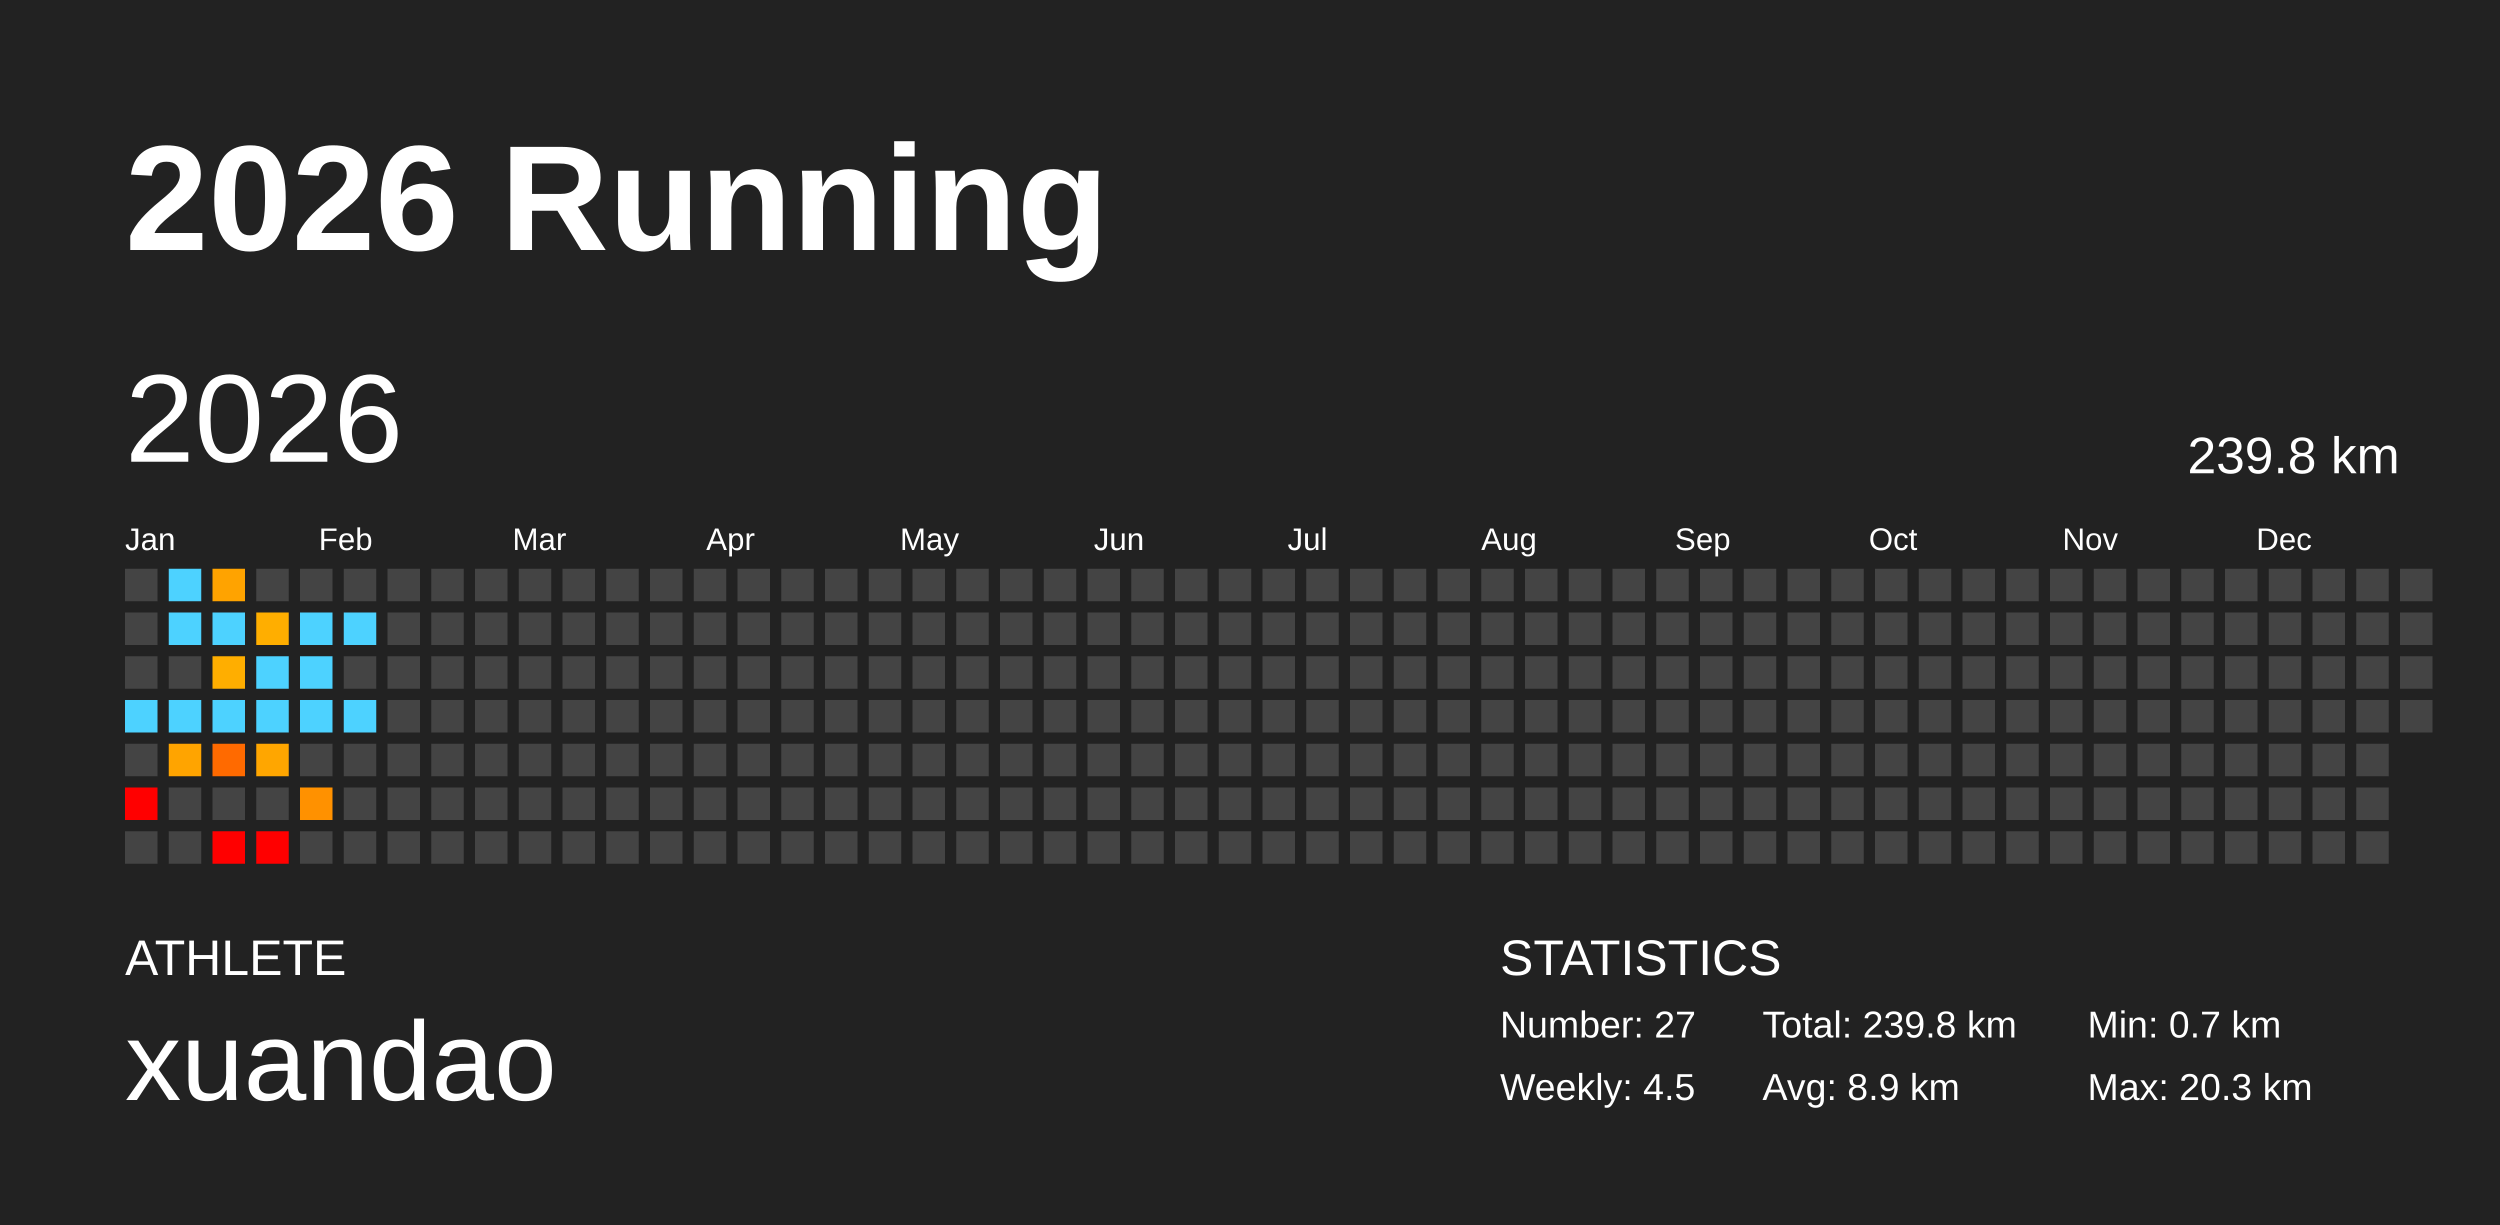
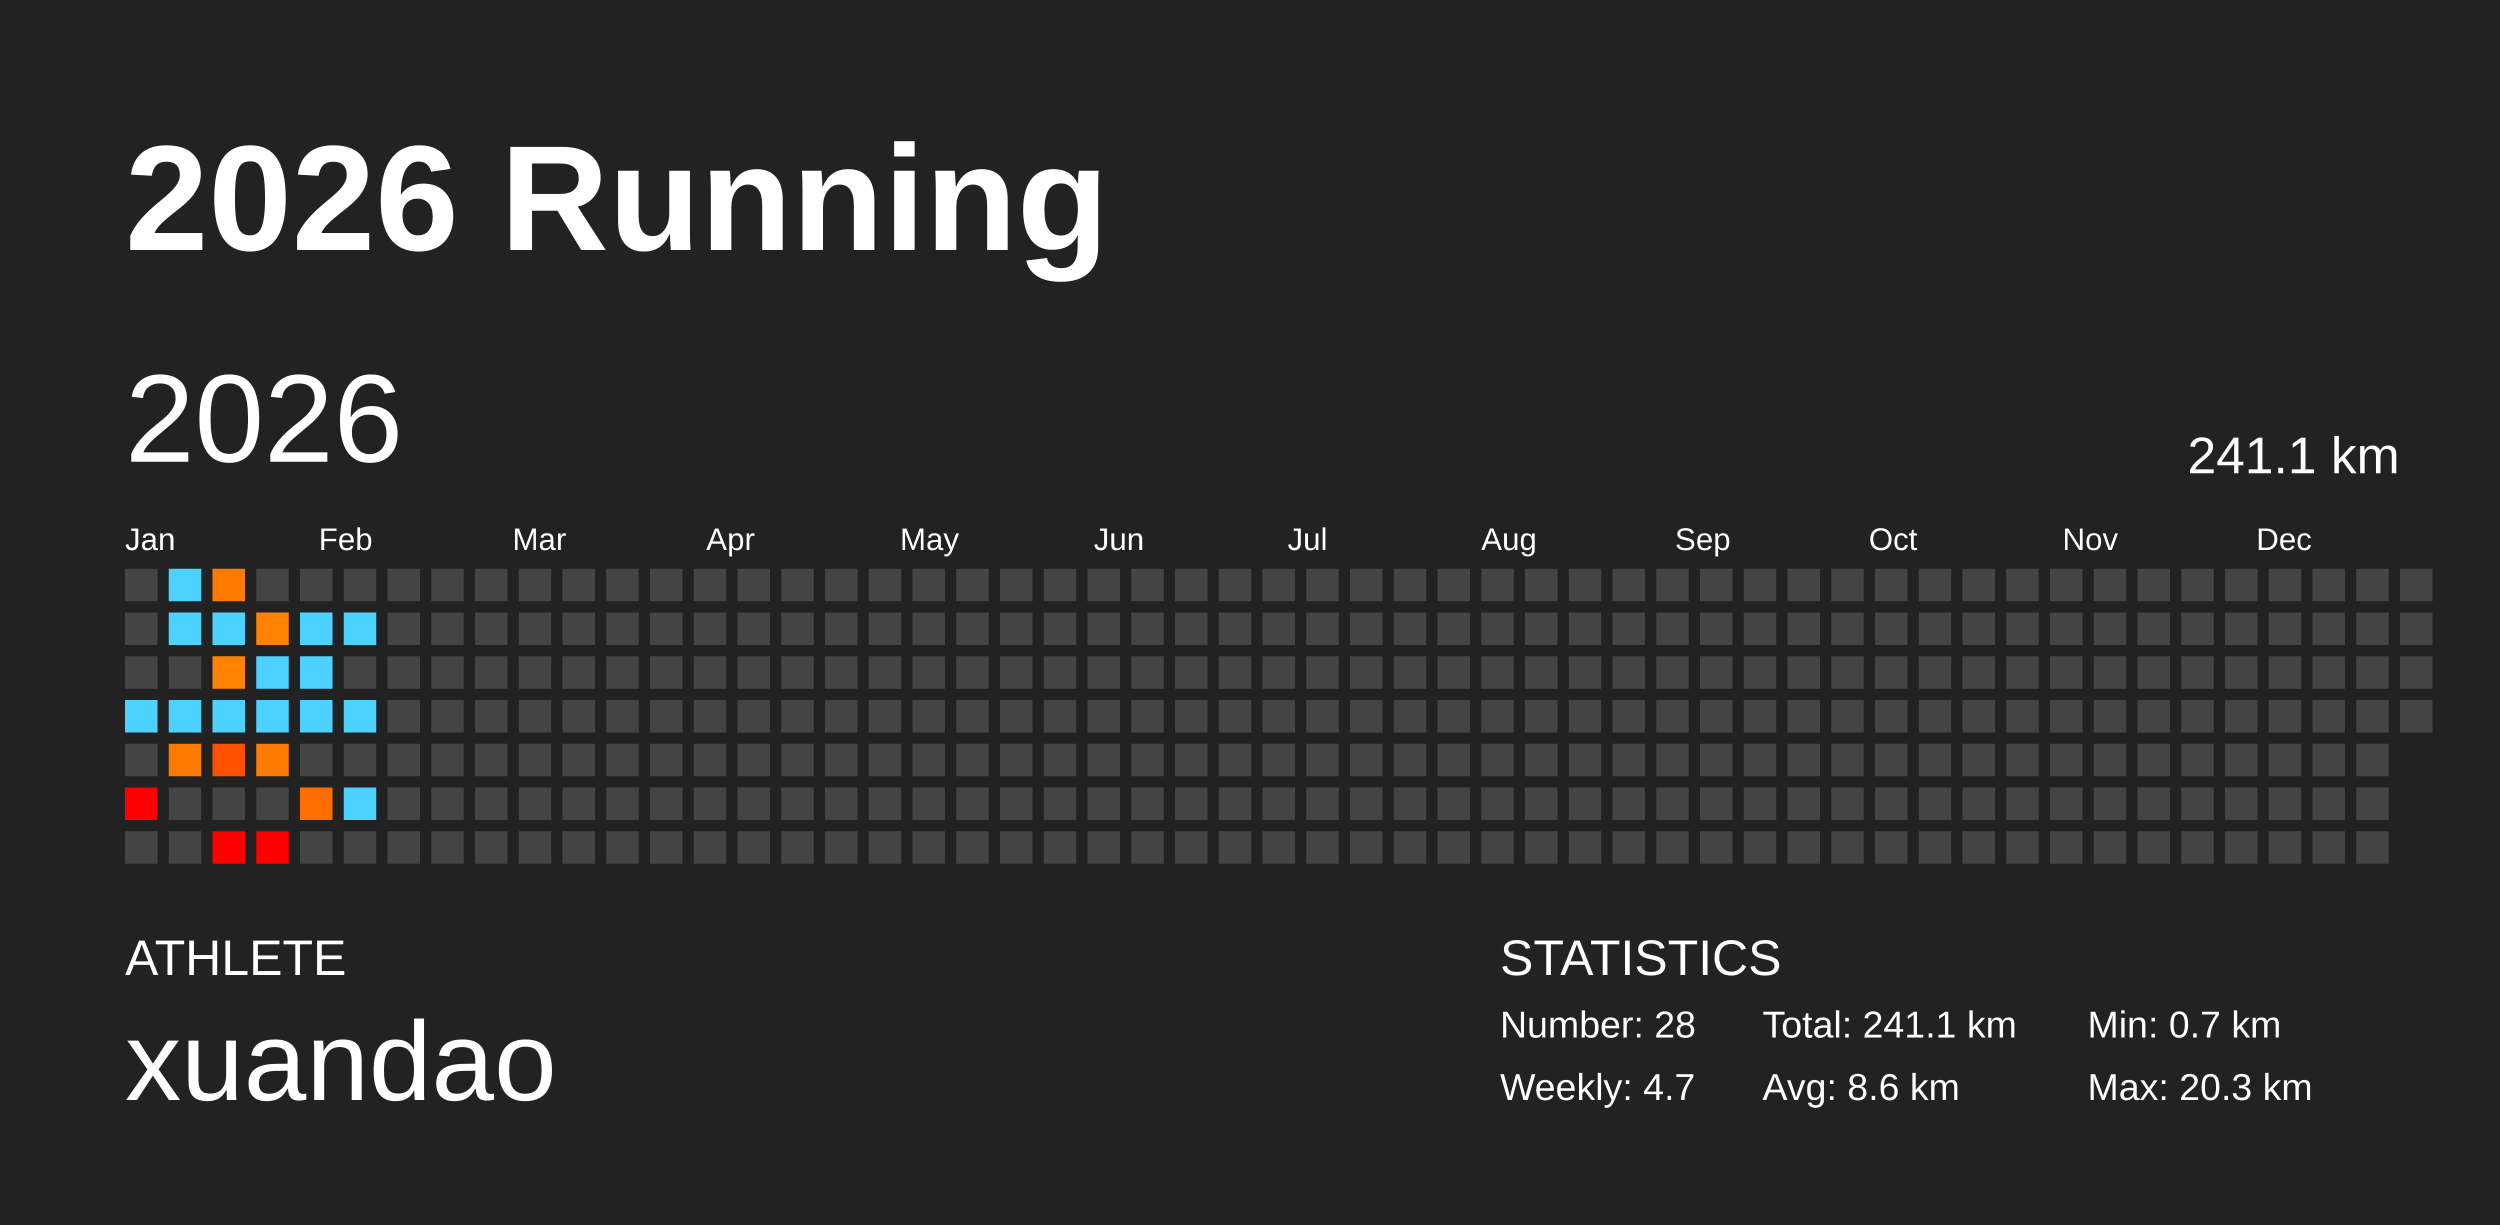
<svg xmlns="http://www.w3.org/2000/svg" baseProfile="full" height="98mm" version="1.1" viewBox="0,0,200,98" width="200mm">
  <defs />
  <rect fill="#222222" height="98" width="200" x="0" y="0" />
  <text fill="#FFFFFF" style="font-size:12px; font-family:Arial; font-weight:bold;" x="10" y="20">2026 Running</text>
  <text fill="#FFFFFF" style="font-size:4px; font-family:Arial" x="10" y="78">ATHLETE</text>
  <text fill="#FFFFFF" style="font-size:9px; font-family:Arial" x="10" y="88">xuandao</text>
  <text fill="#FFFFFF" style="font-size:4px; font-family:Arial" x="120" y="78">STATISTICS</text>
-   <text fill="#FFFFFF" style="font-size:3px; font-family:Arial" x="120" y="83">Number: 27</text>
-   <text fill="#FFFFFF" style="font-size:3px; font-family:Arial" x="120" y="88">Weekly: 4.5</text>
-   <text fill="#FFFFFF" style="font-size:3px; font-family:Arial" x="141" y="83">Total: 239.8 km</text>
-   <text fill="#FFFFFF" style="font-size:3px; font-family:Arial" x="141" y="88">Avg: 8.9 km</text>
+   <text fill="#FFFFFF" style="font-size:3px; font-family:Arial" x="120" y="83">Number: 28</text>
+   <text fill="#FFFFFF" style="font-size:3px; font-family:Arial" x="120" y="88">Weekly: 4.7</text>
+   <text fill="#FFFFFF" style="font-size:3px; font-family:Arial" x="141" y="83">Total: 241.1 km</text>
+   <text fill="#FFFFFF" style="font-size:3px; font-family:Arial" x="141" y="88">Avg: 8.6 km</text>
  <text fill="#FFFFFF" style="font-size:3px; font-family:Arial" x="167" y="83">Min: 0.7 km</text>
  <text fill="#FFFFFF" style="font-size:3px; font-family:Arial" x="167" y="88">Max: 20.3 km</text>
  <text dominant-baseline="hanging" fill="#FFFFFF" style="font-size:10.0px; font-family:Arial;" x="10" y="30">2026</text>
-   <text dominant-baseline="hanging" fill="#FFFFFF" style="font-size:4.125px; font-family:Arial;" x="175" y="35">239.8 km</text>
+   <text dominant-baseline="hanging" fill="#FFFFFF" style="font-size:4.125px; font-family:Arial;" x="175" y="35">241.1 km</text>
  <text fill="#FFFFFF" style="font-size:2.5px; font-family:Arial" x="10.0" y="44">Jan</text>
  <text fill="#FFFFFF" style="font-size:2.5px; font-family:Arial" x="25.5" y="44">Feb</text>
  <text fill="#FFFFFF" style="font-size:2.5px; font-family:Arial" x="41.0" y="44">Mar</text>
  <text fill="#FFFFFF" style="font-size:2.5px; font-family:Arial" x="56.5" y="44">Apr</text>
  <text fill="#FFFFFF" style="font-size:2.5px; font-family:Arial" x="72.0" y="44">May</text>
  <text fill="#FFFFFF" style="font-size:2.5px; font-family:Arial" x="87.5" y="44">Jun</text>
  <text fill="#FFFFFF" style="font-size:2.5px; font-family:Arial" x="103.0" y="44">Jul</text>
  <text fill="#FFFFFF" style="font-size:2.5px; font-family:Arial" x="118.5" y="44">Aug</text>
  <text fill="#FFFFFF" style="font-size:2.5px; font-family:Arial" x="134.0" y="44">Sep</text>
  <text fill="#FFFFFF" style="font-size:2.5px; font-family:Arial" x="149.5" y="44">Oct</text>
  <text fill="#FFFFFF" style="font-size:2.5px; font-family:Arial" x="165.0" y="44">Nov</text>
  <text fill="#FFFFFF" style="font-size:2.5px; font-family:Arial" x="180.5" y="44">Dec</text>
  <rect fill="#444444" height="2.6" width="2.6" x="10.0" y="45.5" />
  <rect fill="#444444" height="2.6" width="2.6" x="10.0" y="49.0" />
  <rect fill="#444444" height="2.6" width="2.6" x="10.0" y="52.5" />
  <rect fill="#4dd2ff" height="2.6" width="2.6" x="10.0" y="56.0" />
  <rect fill="#444444" height="2.6" width="2.6" x="10.0" y="59.5" />
  <rect fill="red" height="2.6" width="2.6" x="10.0" y="63.0" />
  <rect fill="#444444" height="2.6" width="2.6" x="10.0" y="66.5" />
  <rect fill="#4dd2ff" height="2.6" width="2.6" x="13.5" y="45.5" />
  <rect fill="#4dd2ff" height="2.6" width="2.6" x="13.5" y="49.0" />
  <rect fill="#444444" height="2.6" width="2.6" x="13.5" y="52.5" />
  <rect fill="#4dd2ff" height="2.6" width="2.6" x="13.5" y="56.0" />
-   <rect fill="#ffa400" height="2.6" width="2.6" x="13.5" y="59.5" />
+   <rect fill="#ff7b00" height="2.6" width="2.6" x="13.5" y="59.5" />
  <rect fill="#444444" height="2.6" width="2.6" x="13.5" y="63.0" />
  <rect fill="#444444" height="2.6" width="2.6" x="13.5" y="66.5" />
-   <rect fill="#ffa300" height="2.6" width="2.6" x="17.0" y="45.5" />
+   <rect fill="#ff7b00" height="2.6" width="2.6" x="17.0" y="45.5" />
  <rect fill="#4dd2ff" height="2.6" width="2.6" x="17.0" y="49.0" />
-   <rect fill="#ffae00" height="2.6" width="2.6" x="17.0" y="52.5" />
+   <rect fill="#ff8300" height="2.6" width="2.6" x="17.0" y="52.5" />
  <rect fill="#4dd2ff" height="2.6" width="2.6" x="17.0" y="56.0" />
-   <rect fill="#ff6a00" height="2.6" width="2.6" x="17.0" y="59.5" />
+   <rect fill="#ff5000" height="2.6" width="2.6" x="17.0" y="59.5" />
  <rect fill="#444444" height="2.6" width="2.6" x="17.0" y="63.0" />
  <rect fill="red" height="2.6" width="2.6" x="17.0" y="66.5" />
  <rect fill="#444444" height="2.6" width="2.6" x="20.5" y="45.5" />
-   <rect fill="#ffae00" height="2.6" width="2.6" x="20.5" y="49.0" />
+   <rect fill="#ff8300" height="2.6" width="2.6" x="20.5" y="49.0" />
  <rect fill="#4dd2ff" height="2.6" width="2.6" x="20.5" y="52.5" />
  <rect fill="#4dd2ff" height="2.6" width="2.6" x="20.5" y="56.0" />
-   <rect fill="#ffa600" height="2.6" width="2.6" x="20.5" y="59.5" />
+   <rect fill="#ff7c00" height="2.6" width="2.6" x="20.5" y="59.5" />
  <rect fill="#444444" height="2.6" width="2.6" x="20.5" y="63.0" />
  <rect fill="red" height="2.6" width="2.6" x="20.5" y="66.5" />
  <rect fill="#444444" height="2.6" width="2.6" x="24.0" y="45.5" />
  <rect fill="#4dd2ff" height="2.6" width="2.6" x="24.0" y="49.0" />
  <rect fill="#4dd2ff" height="2.6" width="2.6" x="24.0" y="52.5" />
  <rect fill="#4dd2ff" height="2.6" width="2.6" x="24.0" y="56.0" />
  <rect fill="#444444" height="2.6" width="2.6" x="24.0" y="59.5" />
-   <rect fill="#ff9100" height="2.6" width="2.6" x="24.0" y="63.0" />
+   <rect fill="#ff6d00" height="2.6" width="2.6" x="24.0" y="63.0" />
  <rect fill="#444444" height="2.6" width="2.6" x="24.0" y="66.5" />
  <rect fill="#444444" height="2.6" width="2.6" x="27.5" y="45.5" />
  <rect fill="#4dd2ff" height="2.6" width="2.6" x="27.5" y="49.0" />
  <rect fill="#444444" height="2.6" width="2.6" x="27.5" y="52.5" />
  <rect fill="#4dd2ff" height="2.6" width="2.6" x="27.5" y="56.0" />
  <rect fill="#444444" height="2.6" width="2.6" x="27.5" y="59.5" />
-   <rect fill="#444444" height="2.6" width="2.6" x="27.5" y="63.0" />
+   <rect fill="#4dd2ff" height="2.6" width="2.6" x="27.5" y="63.0" />
  <rect fill="#444444" height="2.6" width="2.6" x="27.5" y="66.5" />
  <rect fill="#444444" height="2.6" width="2.6" x="31.0" y="45.5" />
  <rect fill="#444444" height="2.6" width="2.6" x="31.0" y="49.0" />
  <rect fill="#444444" height="2.6" width="2.6" x="31.0" y="52.5" />
  <rect fill="#444444" height="2.6" width="2.6" x="31.0" y="56.0" />
  <rect fill="#444444" height="2.6" width="2.6" x="31.0" y="59.5" />
  <rect fill="#444444" height="2.6" width="2.6" x="31.0" y="63.0" />
  <rect fill="#444444" height="2.6" width="2.6" x="31.0" y="66.5" />
  <rect fill="#444444" height="2.6" width="2.6" x="34.5" y="45.5" />
  <rect fill="#444444" height="2.6" width="2.6" x="34.5" y="49.0" />
  <rect fill="#444444" height="2.6" width="2.6" x="34.5" y="52.5" />
  <rect fill="#444444" height="2.6" width="2.6" x="34.5" y="56.0" />
  <rect fill="#444444" height="2.6" width="2.6" x="34.5" y="59.5" />
  <rect fill="#444444" height="2.6" width="2.6" x="34.5" y="63.0" />
  <rect fill="#444444" height="2.6" width="2.6" x="34.5" y="66.5" />
  <rect fill="#444444" height="2.6" width="2.6" x="38.0" y="45.5" />
  <rect fill="#444444" height="2.6" width="2.6" x="38.0" y="49.0" />
  <rect fill="#444444" height="2.6" width="2.6" x="38.0" y="52.5" />
  <rect fill="#444444" height="2.6" width="2.6" x="38.0" y="56.0" />
  <rect fill="#444444" height="2.6" width="2.6" x="38.0" y="59.5" />
  <rect fill="#444444" height="2.6" width="2.6" x="38.0" y="63.0" />
  <rect fill="#444444" height="2.6" width="2.6" x="38.0" y="66.5" />
  <rect fill="#444444" height="2.6" width="2.6" x="41.5" y="45.5" />
  <rect fill="#444444" height="2.6" width="2.6" x="41.5" y="49.0" />
  <rect fill="#444444" height="2.6" width="2.6" x="41.5" y="52.5" />
  <rect fill="#444444" height="2.6" width="2.6" x="41.5" y="56.0" />
  <rect fill="#444444" height="2.6" width="2.6" x="41.5" y="59.5" />
  <rect fill="#444444" height="2.6" width="2.6" x="41.5" y="63.0" />
  <rect fill="#444444" height="2.6" width="2.6" x="41.5" y="66.5" />
  <rect fill="#444444" height="2.6" width="2.6" x="45.0" y="45.5" />
  <rect fill="#444444" height="2.6" width="2.6" x="45.0" y="49.0" />
  <rect fill="#444444" height="2.6" width="2.6" x="45.0" y="52.5" />
  <rect fill="#444444" height="2.6" width="2.6" x="45.0" y="56.0" />
  <rect fill="#444444" height="2.6" width="2.6" x="45.0" y="59.5" />
  <rect fill="#444444" height="2.6" width="2.6" x="45.0" y="63.0" />
  <rect fill="#444444" height="2.6" width="2.6" x="45.0" y="66.5" />
  <rect fill="#444444" height="2.6" width="2.6" x="48.5" y="45.5" />
  <rect fill="#444444" height="2.6" width="2.6" x="48.5" y="49.0" />
  <rect fill="#444444" height="2.6" width="2.6" x="48.5" y="52.5" />
  <rect fill="#444444" height="2.6" width="2.6" x="48.5" y="56.0" />
  <rect fill="#444444" height="2.6" width="2.6" x="48.5" y="59.5" />
  <rect fill="#444444" height="2.6" width="2.6" x="48.5" y="63.0" />
  <rect fill="#444444" height="2.6" width="2.6" x="48.5" y="66.5" />
  <rect fill="#444444" height="2.6" width="2.6" x="52.0" y="45.5" />
  <rect fill="#444444" height="2.6" width="2.6" x="52.0" y="49.0" />
  <rect fill="#444444" height="2.6" width="2.6" x="52.0" y="52.5" />
  <rect fill="#444444" height="2.6" width="2.6" x="52.0" y="56.0" />
  <rect fill="#444444" height="2.6" width="2.6" x="52.0" y="59.5" />
  <rect fill="#444444" height="2.6" width="2.6" x="52.0" y="63.0" />
  <rect fill="#444444" height="2.6" width="2.6" x="52.0" y="66.5" />
  <rect fill="#444444" height="2.6" width="2.6" x="55.5" y="45.5" />
  <rect fill="#444444" height="2.6" width="2.6" x="55.5" y="49.0" />
  <rect fill="#444444" height="2.6" width="2.6" x="55.5" y="52.5" />
  <rect fill="#444444" height="2.6" width="2.6" x="55.5" y="56.0" />
  <rect fill="#444444" height="2.6" width="2.6" x="55.5" y="59.5" />
  <rect fill="#444444" height="2.6" width="2.6" x="55.5" y="63.0" />
  <rect fill="#444444" height="2.6" width="2.6" x="55.5" y="66.5" />
  <rect fill="#444444" height="2.6" width="2.6" x="59.0" y="45.5" />
  <rect fill="#444444" height="2.6" width="2.6" x="59.0" y="49.0" />
  <rect fill="#444444" height="2.6" width="2.6" x="59.0" y="52.5" />
  <rect fill="#444444" height="2.6" width="2.6" x="59.0" y="56.0" />
  <rect fill="#444444" height="2.6" width="2.6" x="59.0" y="59.5" />
  <rect fill="#444444" height="2.6" width="2.6" x="59.0" y="63.0" />
  <rect fill="#444444" height="2.6" width="2.6" x="59.0" y="66.5" />
  <rect fill="#444444" height="2.6" width="2.6" x="62.5" y="45.5" />
  <rect fill="#444444" height="2.6" width="2.6" x="62.5" y="49.0" />
  <rect fill="#444444" height="2.6" width="2.6" x="62.5" y="52.5" />
  <rect fill="#444444" height="2.6" width="2.6" x="62.5" y="56.0" />
  <rect fill="#444444" height="2.6" width="2.6" x="62.5" y="59.5" />
  <rect fill="#444444" height="2.6" width="2.6" x="62.5" y="63.0" />
  <rect fill="#444444" height="2.6" width="2.6" x="62.5" y="66.5" />
  <rect fill="#444444" height="2.6" width="2.6" x="66.0" y="45.5" />
  <rect fill="#444444" height="2.6" width="2.6" x="66.0" y="49.0" />
  <rect fill="#444444" height="2.6" width="2.6" x="66.0" y="52.5" />
  <rect fill="#444444" height="2.6" width="2.6" x="66.0" y="56.0" />
  <rect fill="#444444" height="2.6" width="2.6" x="66.0" y="59.5" />
  <rect fill="#444444" height="2.6" width="2.6" x="66.0" y="63.0" />
  <rect fill="#444444" height="2.6" width="2.6" x="66.0" y="66.5" />
  <rect fill="#444444" height="2.6" width="2.6" x="69.5" y="45.5" />
  <rect fill="#444444" height="2.6" width="2.6" x="69.5" y="49.0" />
  <rect fill="#444444" height="2.6" width="2.6" x="69.5" y="52.5" />
  <rect fill="#444444" height="2.6" width="2.6" x="69.5" y="56.0" />
  <rect fill="#444444" height="2.6" width="2.6" x="69.5" y="59.5" />
  <rect fill="#444444" height="2.6" width="2.6" x="69.5" y="63.0" />
  <rect fill="#444444" height="2.6" width="2.6" x="69.5" y="66.5" />
  <rect fill="#444444" height="2.6" width="2.6" x="73.0" y="45.5" />
  <rect fill="#444444" height="2.6" width="2.6" x="73.0" y="49.0" />
  <rect fill="#444444" height="2.6" width="2.6" x="73.0" y="52.5" />
  <rect fill="#444444" height="2.6" width="2.6" x="73.0" y="56.0" />
  <rect fill="#444444" height="2.6" width="2.6" x="73.0" y="59.5" />
  <rect fill="#444444" height="2.6" width="2.6" x="73.0" y="63.0" />
  <rect fill="#444444" height="2.6" width="2.6" x="73.0" y="66.5" />
  <rect fill="#444444" height="2.6" width="2.6" x="76.5" y="45.5" />
  <rect fill="#444444" height="2.6" width="2.6" x="76.5" y="49.0" />
  <rect fill="#444444" height="2.6" width="2.6" x="76.5" y="52.5" />
  <rect fill="#444444" height="2.6" width="2.6" x="76.5" y="56.0" />
  <rect fill="#444444" height="2.6" width="2.6" x="76.5" y="59.5" />
  <rect fill="#444444" height="2.6" width="2.6" x="76.5" y="63.0" />
  <rect fill="#444444" height="2.6" width="2.6" x="76.5" y="66.5" />
  <rect fill="#444444" height="2.6" width="2.6" x="80.0" y="45.5" />
  <rect fill="#444444" height="2.6" width="2.6" x="80.0" y="49.0" />
  <rect fill="#444444" height="2.6" width="2.6" x="80.0" y="52.5" />
  <rect fill="#444444" height="2.6" width="2.6" x="80.0" y="56.0" />
  <rect fill="#444444" height="2.6" width="2.6" x="80.0" y="59.5" />
  <rect fill="#444444" height="2.6" width="2.6" x="80.0" y="63.0" />
  <rect fill="#444444" height="2.6" width="2.6" x="80.0" y="66.5" />
  <rect fill="#444444" height="2.6" width="2.6" x="83.5" y="45.5" />
  <rect fill="#444444" height="2.6" width="2.6" x="83.5" y="49.0" />
  <rect fill="#444444" height="2.6" width="2.6" x="83.5" y="52.5" />
  <rect fill="#444444" height="2.6" width="2.6" x="83.5" y="56.0" />
  <rect fill="#444444" height="2.6" width="2.6" x="83.5" y="59.5" />
  <rect fill="#444444" height="2.6" width="2.6" x="83.5" y="63.0" />
  <rect fill="#444444" height="2.6" width="2.6" x="83.5" y="66.5" />
  <rect fill="#444444" height="2.6" width="2.6" x="87.0" y="45.5" />
  <rect fill="#444444" height="2.6" width="2.6" x="87.0" y="49.0" />
  <rect fill="#444444" height="2.6" width="2.6" x="87.0" y="52.5" />
  <rect fill="#444444" height="2.6" width="2.6" x="87.0" y="56.0" />
  <rect fill="#444444" height="2.6" width="2.6" x="87.0" y="59.5" />
  <rect fill="#444444" height="2.6" width="2.6" x="87.0" y="63.0" />
  <rect fill="#444444" height="2.6" width="2.6" x="87.0" y="66.5" />
  <rect fill="#444444" height="2.6" width="2.6" x="90.5" y="45.5" />
  <rect fill="#444444" height="2.6" width="2.6" x="90.5" y="49.0" />
  <rect fill="#444444" height="2.6" width="2.6" x="90.5" y="52.5" />
  <rect fill="#444444" height="2.6" width="2.6" x="90.5" y="56.0" />
  <rect fill="#444444" height="2.6" width="2.6" x="90.5" y="59.5" />
  <rect fill="#444444" height="2.6" width="2.6" x="90.5" y="63.0" />
  <rect fill="#444444" height="2.6" width="2.6" x="90.5" y="66.5" />
  <rect fill="#444444" height="2.6" width="2.6" x="94.0" y="45.5" />
  <rect fill="#444444" height="2.6" width="2.6" x="94.0" y="49.0" />
  <rect fill="#444444" height="2.6" width="2.6" x="94.0" y="52.5" />
  <rect fill="#444444" height="2.6" width="2.6" x="94.0" y="56.0" />
  <rect fill="#444444" height="2.6" width="2.6" x="94.0" y="59.5" />
  <rect fill="#444444" height="2.6" width="2.6" x="94.0" y="63.0" />
  <rect fill="#444444" height="2.6" width="2.6" x="94.0" y="66.5" />
  <rect fill="#444444" height="2.6" width="2.6" x="97.5" y="45.5" />
  <rect fill="#444444" height="2.6" width="2.6" x="97.5" y="49.0" />
  <rect fill="#444444" height="2.6" width="2.6" x="97.5" y="52.5" />
  <rect fill="#444444" height="2.6" width="2.6" x="97.5" y="56.0" />
  <rect fill="#444444" height="2.6" width="2.6" x="97.5" y="59.5" />
  <rect fill="#444444" height="2.6" width="2.6" x="97.5" y="63.0" />
  <rect fill="#444444" height="2.6" width="2.6" x="97.5" y="66.5" />
  <rect fill="#444444" height="2.6" width="2.6" x="101.0" y="45.5" />
  <rect fill="#444444" height="2.6" width="2.6" x="101.0" y="49.0" />
  <rect fill="#444444" height="2.6" width="2.6" x="101.0" y="52.5" />
  <rect fill="#444444" height="2.6" width="2.6" x="101.0" y="56.0" />
  <rect fill="#444444" height="2.6" width="2.6" x="101.0" y="59.5" />
  <rect fill="#444444" height="2.6" width="2.6" x="101.0" y="63.0" />
  <rect fill="#444444" height="2.6" width="2.6" x="101.0" y="66.5" />
  <rect fill="#444444" height="2.6" width="2.6" x="104.5" y="45.5" />
  <rect fill="#444444" height="2.6" width="2.6" x="104.5" y="49.0" />
  <rect fill="#444444" height="2.6" width="2.6" x="104.5" y="52.5" />
  <rect fill="#444444" height="2.6" width="2.6" x="104.5" y="56.0" />
  <rect fill="#444444" height="2.6" width="2.6" x="104.5" y="59.5" />
  <rect fill="#444444" height="2.6" width="2.6" x="104.5" y="63.0" />
  <rect fill="#444444" height="2.6" width="2.6" x="104.5" y="66.5" />
  <rect fill="#444444" height="2.6" width="2.6" x="108.0" y="45.5" />
  <rect fill="#444444" height="2.6" width="2.6" x="108.0" y="49.0" />
  <rect fill="#444444" height="2.6" width="2.6" x="108.0" y="52.5" />
  <rect fill="#444444" height="2.6" width="2.6" x="108.0" y="56.0" />
  <rect fill="#444444" height="2.6" width="2.6" x="108.0" y="59.5" />
  <rect fill="#444444" height="2.6" width="2.6" x="108.0" y="63.0" />
  <rect fill="#444444" height="2.6" width="2.6" x="108.0" y="66.5" />
  <rect fill="#444444" height="2.6" width="2.6" x="111.5" y="45.5" />
  <rect fill="#444444" height="2.6" width="2.6" x="111.5" y="49.0" />
  <rect fill="#444444" height="2.6" width="2.6" x="111.5" y="52.5" />
  <rect fill="#444444" height="2.6" width="2.6" x="111.5" y="56.0" />
  <rect fill="#444444" height="2.6" width="2.6" x="111.5" y="59.5" />
  <rect fill="#444444" height="2.6" width="2.6" x="111.5" y="63.0" />
  <rect fill="#444444" height="2.6" width="2.6" x="111.5" y="66.5" />
  <rect fill="#444444" height="2.6" width="2.6" x="115.0" y="45.5" />
  <rect fill="#444444" height="2.6" width="2.6" x="115.0" y="49.0" />
  <rect fill="#444444" height="2.6" width="2.6" x="115.0" y="52.5" />
  <rect fill="#444444" height="2.6" width="2.6" x="115.0" y="56.0" />
  <rect fill="#444444" height="2.6" width="2.6" x="115.0" y="59.5" />
  <rect fill="#444444" height="2.6" width="2.6" x="115.0" y="63.0" />
  <rect fill="#444444" height="2.6" width="2.6" x="115.0" y="66.5" />
  <rect fill="#444444" height="2.6" width="2.6" x="118.5" y="45.5" />
  <rect fill="#444444" height="2.6" width="2.6" x="118.5" y="49.0" />
  <rect fill="#444444" height="2.6" width="2.6" x="118.5" y="52.5" />
  <rect fill="#444444" height="2.6" width="2.6" x="118.5" y="56.0" />
  <rect fill="#444444" height="2.6" width="2.6" x="118.5" y="59.5" />
  <rect fill="#444444" height="2.6" width="2.6" x="118.5" y="63.0" />
  <rect fill="#444444" height="2.6" width="2.6" x="118.5" y="66.5" />
  <rect fill="#444444" height="2.6" width="2.6" x="122.0" y="45.5" />
  <rect fill="#444444" height="2.6" width="2.6" x="122.0" y="49.0" />
  <rect fill="#444444" height="2.6" width="2.6" x="122.0" y="52.5" />
  <rect fill="#444444" height="2.6" width="2.6" x="122.0" y="56.0" />
  <rect fill="#444444" height="2.6" width="2.6" x="122.0" y="59.5" />
  <rect fill="#444444" height="2.6" width="2.6" x="122.0" y="63.0" />
  <rect fill="#444444" height="2.6" width="2.6" x="122.0" y="66.5" />
  <rect fill="#444444" height="2.6" width="2.6" x="125.5" y="45.5" />
  <rect fill="#444444" height="2.6" width="2.6" x="125.5" y="49.0" />
  <rect fill="#444444" height="2.6" width="2.6" x="125.5" y="52.5" />
  <rect fill="#444444" height="2.6" width="2.6" x="125.5" y="56.0" />
  <rect fill="#444444" height="2.6" width="2.6" x="125.5" y="59.5" />
  <rect fill="#444444" height="2.6" width="2.6" x="125.5" y="63.0" />
  <rect fill="#444444" height="2.6" width="2.6" x="125.5" y="66.5" />
  <rect fill="#444444" height="2.6" width="2.6" x="129.0" y="45.5" />
  <rect fill="#444444" height="2.6" width="2.6" x="129.0" y="49.0" />
  <rect fill="#444444" height="2.6" width="2.6" x="129.0" y="52.5" />
  <rect fill="#444444" height="2.6" width="2.6" x="129.0" y="56.0" />
  <rect fill="#444444" height="2.6" width="2.6" x="129.0" y="59.5" />
  <rect fill="#444444" height="2.6" width="2.6" x="129.0" y="63.0" />
  <rect fill="#444444" height="2.6" width="2.6" x="129.0" y="66.5" />
  <rect fill="#444444" height="2.6" width="2.6" x="132.5" y="45.5" />
  <rect fill="#444444" height="2.6" width="2.6" x="132.5" y="49.0" />
  <rect fill="#444444" height="2.6" width="2.6" x="132.5" y="52.5" />
  <rect fill="#444444" height="2.6" width="2.6" x="132.5" y="56.0" />
  <rect fill="#444444" height="2.6" width="2.6" x="132.5" y="59.5" />
  <rect fill="#444444" height="2.6" width="2.6" x="132.5" y="63.0" />
  <rect fill="#444444" height="2.6" width="2.6" x="132.5" y="66.5" />
  <rect fill="#444444" height="2.6" width="2.6" x="136.0" y="45.5" />
  <rect fill="#444444" height="2.6" width="2.6" x="136.0" y="49.0" />
  <rect fill="#444444" height="2.6" width="2.6" x="136.0" y="52.5" />
  <rect fill="#444444" height="2.6" width="2.6" x="136.0" y="56.0" />
  <rect fill="#444444" height="2.6" width="2.6" x="136.0" y="59.5" />
  <rect fill="#444444" height="2.6" width="2.6" x="136.0" y="63.0" />
  <rect fill="#444444" height="2.6" width="2.6" x="136.0" y="66.5" />
  <rect fill="#444444" height="2.6" width="2.6" x="139.5" y="45.5" />
  <rect fill="#444444" height="2.6" width="2.6" x="139.5" y="49.0" />
  <rect fill="#444444" height="2.6" width="2.6" x="139.5" y="52.5" />
  <rect fill="#444444" height="2.6" width="2.6" x="139.5" y="56.0" />
  <rect fill="#444444" height="2.6" width="2.6" x="139.5" y="59.5" />
  <rect fill="#444444" height="2.6" width="2.6" x="139.5" y="63.0" />
  <rect fill="#444444" height="2.6" width="2.6" x="139.5" y="66.5" />
  <rect fill="#444444" height="2.6" width="2.6" x="143.0" y="45.5" />
  <rect fill="#444444" height="2.6" width="2.6" x="143.0" y="49.0" />
  <rect fill="#444444" height="2.6" width="2.6" x="143.0" y="52.5" />
  <rect fill="#444444" height="2.6" width="2.6" x="143.0" y="56.0" />
  <rect fill="#444444" height="2.6" width="2.6" x="143.0" y="59.5" />
  <rect fill="#444444" height="2.6" width="2.6" x="143.0" y="63.0" />
  <rect fill="#444444" height="2.6" width="2.6" x="143.0" y="66.5" />
  <rect fill="#444444" height="2.6" width="2.6" x="146.5" y="45.5" />
  <rect fill="#444444" height="2.6" width="2.6" x="146.5" y="49.0" />
  <rect fill="#444444" height="2.6" width="2.6" x="146.5" y="52.5" />
  <rect fill="#444444" height="2.6" width="2.6" x="146.5" y="56.0" />
  <rect fill="#444444" height="2.6" width="2.6" x="146.5" y="59.5" />
  <rect fill="#444444" height="2.6" width="2.6" x="146.5" y="63.0" />
  <rect fill="#444444" height="2.6" width="2.6" x="146.5" y="66.5" />
  <rect fill="#444444" height="2.6" width="2.6" x="150.0" y="45.5" />
  <rect fill="#444444" height="2.6" width="2.6" x="150.0" y="49.0" />
  <rect fill="#444444" height="2.6" width="2.6" x="150.0" y="52.5" />
  <rect fill="#444444" height="2.6" width="2.6" x="150.0" y="56.0" />
  <rect fill="#444444" height="2.6" width="2.6" x="150.0" y="59.5" />
  <rect fill="#444444" height="2.6" width="2.6" x="150.0" y="63.0" />
  <rect fill="#444444" height="2.6" width="2.6" x="150.0" y="66.5" />
  <rect fill="#444444" height="2.6" width="2.6" x="153.5" y="45.5" />
  <rect fill="#444444" height="2.6" width="2.6" x="153.5" y="49.0" />
  <rect fill="#444444" height="2.6" width="2.6" x="153.5" y="52.5" />
  <rect fill="#444444" height="2.6" width="2.6" x="153.5" y="56.0" />
  <rect fill="#444444" height="2.6" width="2.6" x="153.5" y="59.5" />
  <rect fill="#444444" height="2.6" width="2.6" x="153.5" y="63.0" />
  <rect fill="#444444" height="2.6" width="2.6" x="153.5" y="66.5" />
  <rect fill="#444444" height="2.6" width="2.6" x="157.0" y="45.5" />
  <rect fill="#444444" height="2.6" width="2.6" x="157.0" y="49.0" />
  <rect fill="#444444" height="2.6" width="2.6" x="157.0" y="52.5" />
  <rect fill="#444444" height="2.6" width="2.6" x="157.0" y="56.0" />
  <rect fill="#444444" height="2.6" width="2.6" x="157.0" y="59.5" />
  <rect fill="#444444" height="2.6" width="2.6" x="157.0" y="63.0" />
  <rect fill="#444444" height="2.6" width="2.6" x="157.0" y="66.5" />
  <rect fill="#444444" height="2.6" width="2.6" x="160.5" y="45.5" />
  <rect fill="#444444" height="2.6" width="2.6" x="160.5" y="49.0" />
  <rect fill="#444444" height="2.6" width="2.6" x="160.5" y="52.5" />
  <rect fill="#444444" height="2.6" width="2.6" x="160.5" y="56.0" />
  <rect fill="#444444" height="2.6" width="2.6" x="160.5" y="59.5" />
  <rect fill="#444444" height="2.6" width="2.6" x="160.5" y="63.0" />
  <rect fill="#444444" height="2.6" width="2.6" x="160.5" y="66.5" />
  <rect fill="#444444" height="2.6" width="2.6" x="164.0" y="45.5" />
  <rect fill="#444444" height="2.6" width="2.6" x="164.0" y="49.0" />
  <rect fill="#444444" height="2.6" width="2.6" x="164.0" y="52.5" />
  <rect fill="#444444" height="2.6" width="2.6" x="164.0" y="56.0" />
  <rect fill="#444444" height="2.6" width="2.6" x="164.0" y="59.5" />
  <rect fill="#444444" height="2.6" width="2.6" x="164.0" y="63.0" />
  <rect fill="#444444" height="2.6" width="2.6" x="164.0" y="66.5" />
  <rect fill="#444444" height="2.6" width="2.6" x="167.5" y="45.5" />
  <rect fill="#444444" height="2.6" width="2.6" x="167.5" y="49.0" />
  <rect fill="#444444" height="2.6" width="2.6" x="167.5" y="52.5" />
  <rect fill="#444444" height="2.6" width="2.6" x="167.5" y="56.0" />
  <rect fill="#444444" height="2.6" width="2.6" x="167.5" y="59.5" />
  <rect fill="#444444" height="2.6" width="2.6" x="167.5" y="63.0" />
  <rect fill="#444444" height="2.6" width="2.6" x="167.5" y="66.5" />
  <rect fill="#444444" height="2.6" width="2.6" x="171.0" y="45.5" />
  <rect fill="#444444" height="2.6" width="2.6" x="171.0" y="49.0" />
  <rect fill="#444444" height="2.6" width="2.6" x="171.0" y="52.5" />
  <rect fill="#444444" height="2.6" width="2.6" x="171.0" y="56.0" />
  <rect fill="#444444" height="2.6" width="2.6" x="171.0" y="59.5" />
  <rect fill="#444444" height="2.6" width="2.6" x="171.0" y="63.0" />
  <rect fill="#444444" height="2.6" width="2.6" x="171.0" y="66.5" />
  <rect fill="#444444" height="2.6" width="2.6" x="174.5" y="45.5" />
  <rect fill="#444444" height="2.6" width="2.6" x="174.5" y="49.0" />
  <rect fill="#444444" height="2.6" width="2.6" x="174.5" y="52.5" />
  <rect fill="#444444" height="2.6" width="2.6" x="174.5" y="56.0" />
  <rect fill="#444444" height="2.6" width="2.6" x="174.5" y="59.5" />
  <rect fill="#444444" height="2.6" width="2.6" x="174.5" y="63.0" />
  <rect fill="#444444" height="2.6" width="2.6" x="174.5" y="66.5" />
  <rect fill="#444444" height="2.6" width="2.6" x="178.0" y="45.5" />
  <rect fill="#444444" height="2.6" width="2.6" x="178.0" y="49.0" />
  <rect fill="#444444" height="2.6" width="2.6" x="178.0" y="52.5" />
  <rect fill="#444444" height="2.6" width="2.6" x="178.0" y="56.0" />
  <rect fill="#444444" height="2.6" width="2.6" x="178.0" y="59.5" />
  <rect fill="#444444" height="2.6" width="2.6" x="178.0" y="63.0" />
  <rect fill="#444444" height="2.6" width="2.6" x="178.0" y="66.5" />
  <rect fill="#444444" height="2.6" width="2.6" x="181.5" y="45.5" />
  <rect fill="#444444" height="2.6" width="2.6" x="181.5" y="49.0" />
  <rect fill="#444444" height="2.6" width="2.6" x="181.5" y="52.5" />
  <rect fill="#444444" height="2.6" width="2.6" x="181.5" y="56.0" />
  <rect fill="#444444" height="2.6" width="2.6" x="181.5" y="59.5" />
  <rect fill="#444444" height="2.6" width="2.6" x="181.5" y="63.0" />
  <rect fill="#444444" height="2.6" width="2.6" x="181.5" y="66.5" />
  <rect fill="#444444" height="2.6" width="2.6" x="185.0" y="45.5" />
  <rect fill="#444444" height="2.6" width="2.6" x="185.0" y="49.0" />
  <rect fill="#444444" height="2.6" width="2.6" x="185.0" y="52.5" />
  <rect fill="#444444" height="2.6" width="2.6" x="185.0" y="56.0" />
  <rect fill="#444444" height="2.6" width="2.6" x="185.0" y="59.5" />
  <rect fill="#444444" height="2.6" width="2.6" x="185.0" y="63.0" />
  <rect fill="#444444" height="2.6" width="2.6" x="185.0" y="66.5" />
  <rect fill="#444444" height="2.6" width="2.6" x="188.5" y="45.5" />
  <rect fill="#444444" height="2.6" width="2.6" x="188.5" y="49.0" />
  <rect fill="#444444" height="2.6" width="2.6" x="188.5" y="52.5" />
  <rect fill="#444444" height="2.6" width="2.6" x="188.5" y="56.0" />
  <rect fill="#444444" height="2.6" width="2.6" x="188.5" y="59.5" />
  <rect fill="#444444" height="2.6" width="2.6" x="188.5" y="63.0" />
  <rect fill="#444444" height="2.6" width="2.6" x="188.5" y="66.5" />
  <rect fill="#444444" height="2.6" width="2.6" x="192.0" y="45.5" />
  <rect fill="#444444" height="2.6" width="2.6" x="192.0" y="49.0" />
  <rect fill="#444444" height="2.6" width="2.6" x="192.0" y="52.5" />
  <rect fill="#444444" height="2.6" width="2.6" x="192.0" y="56.0" />
</svg>
